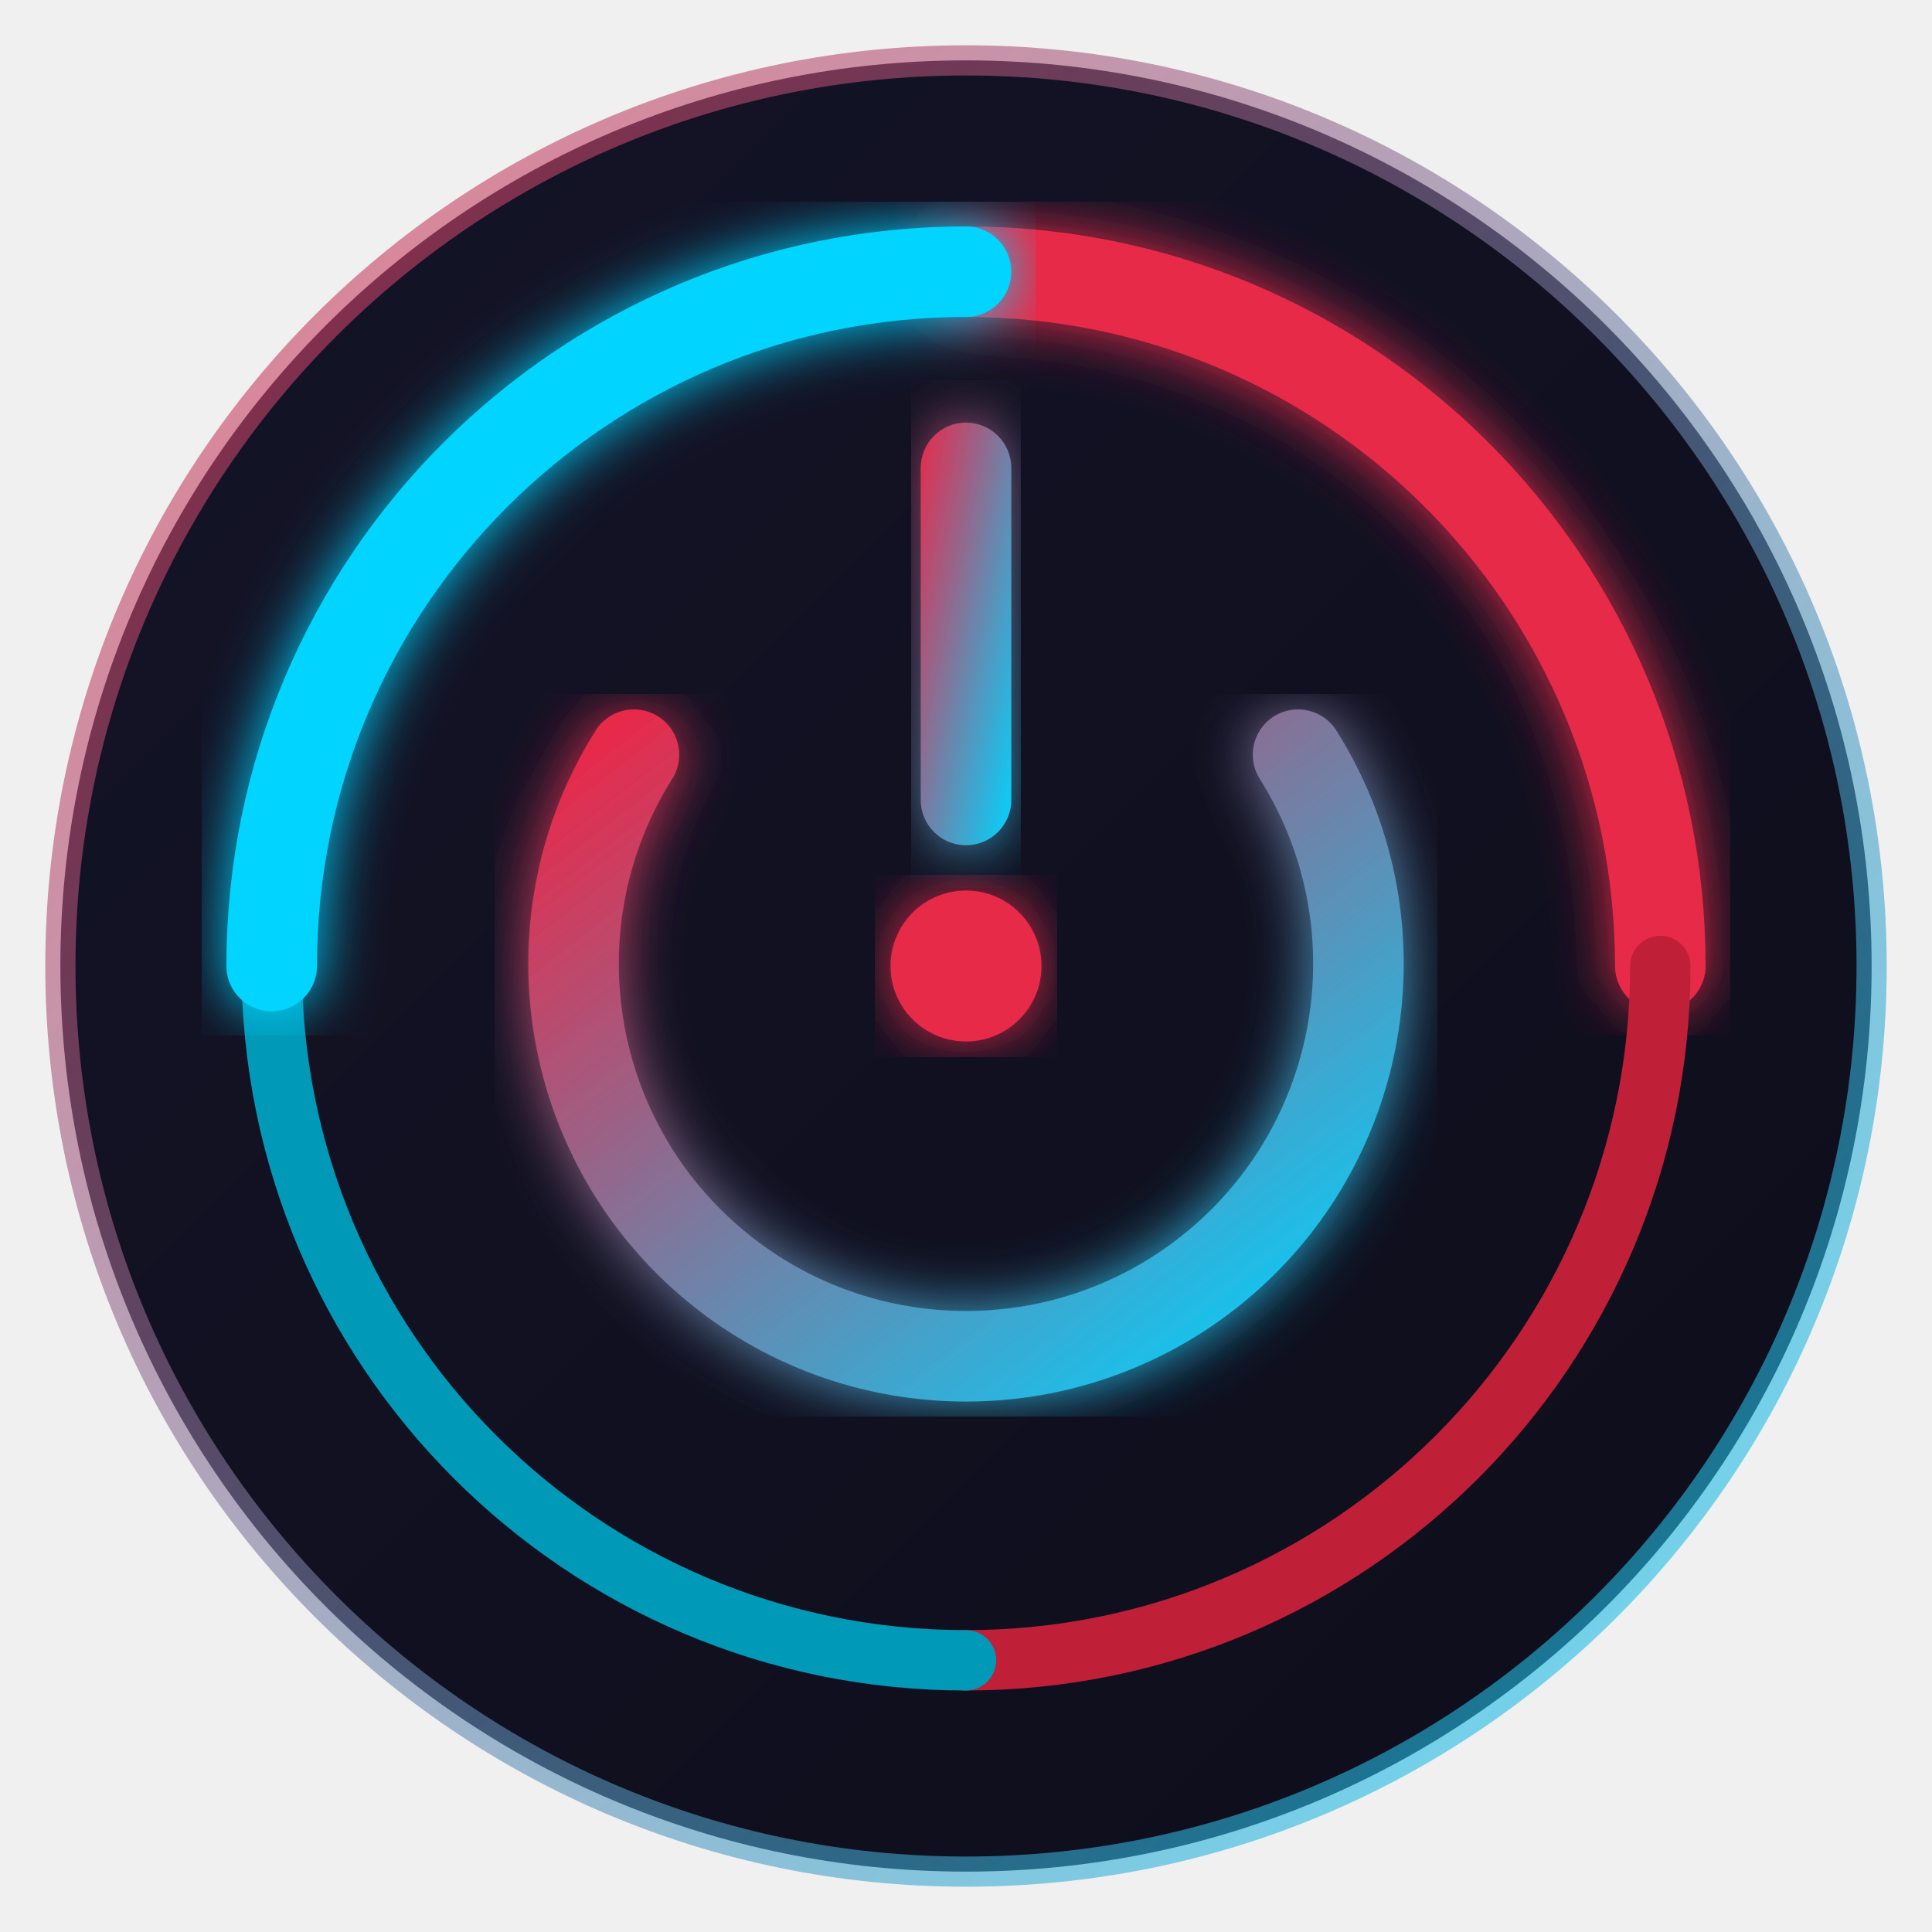
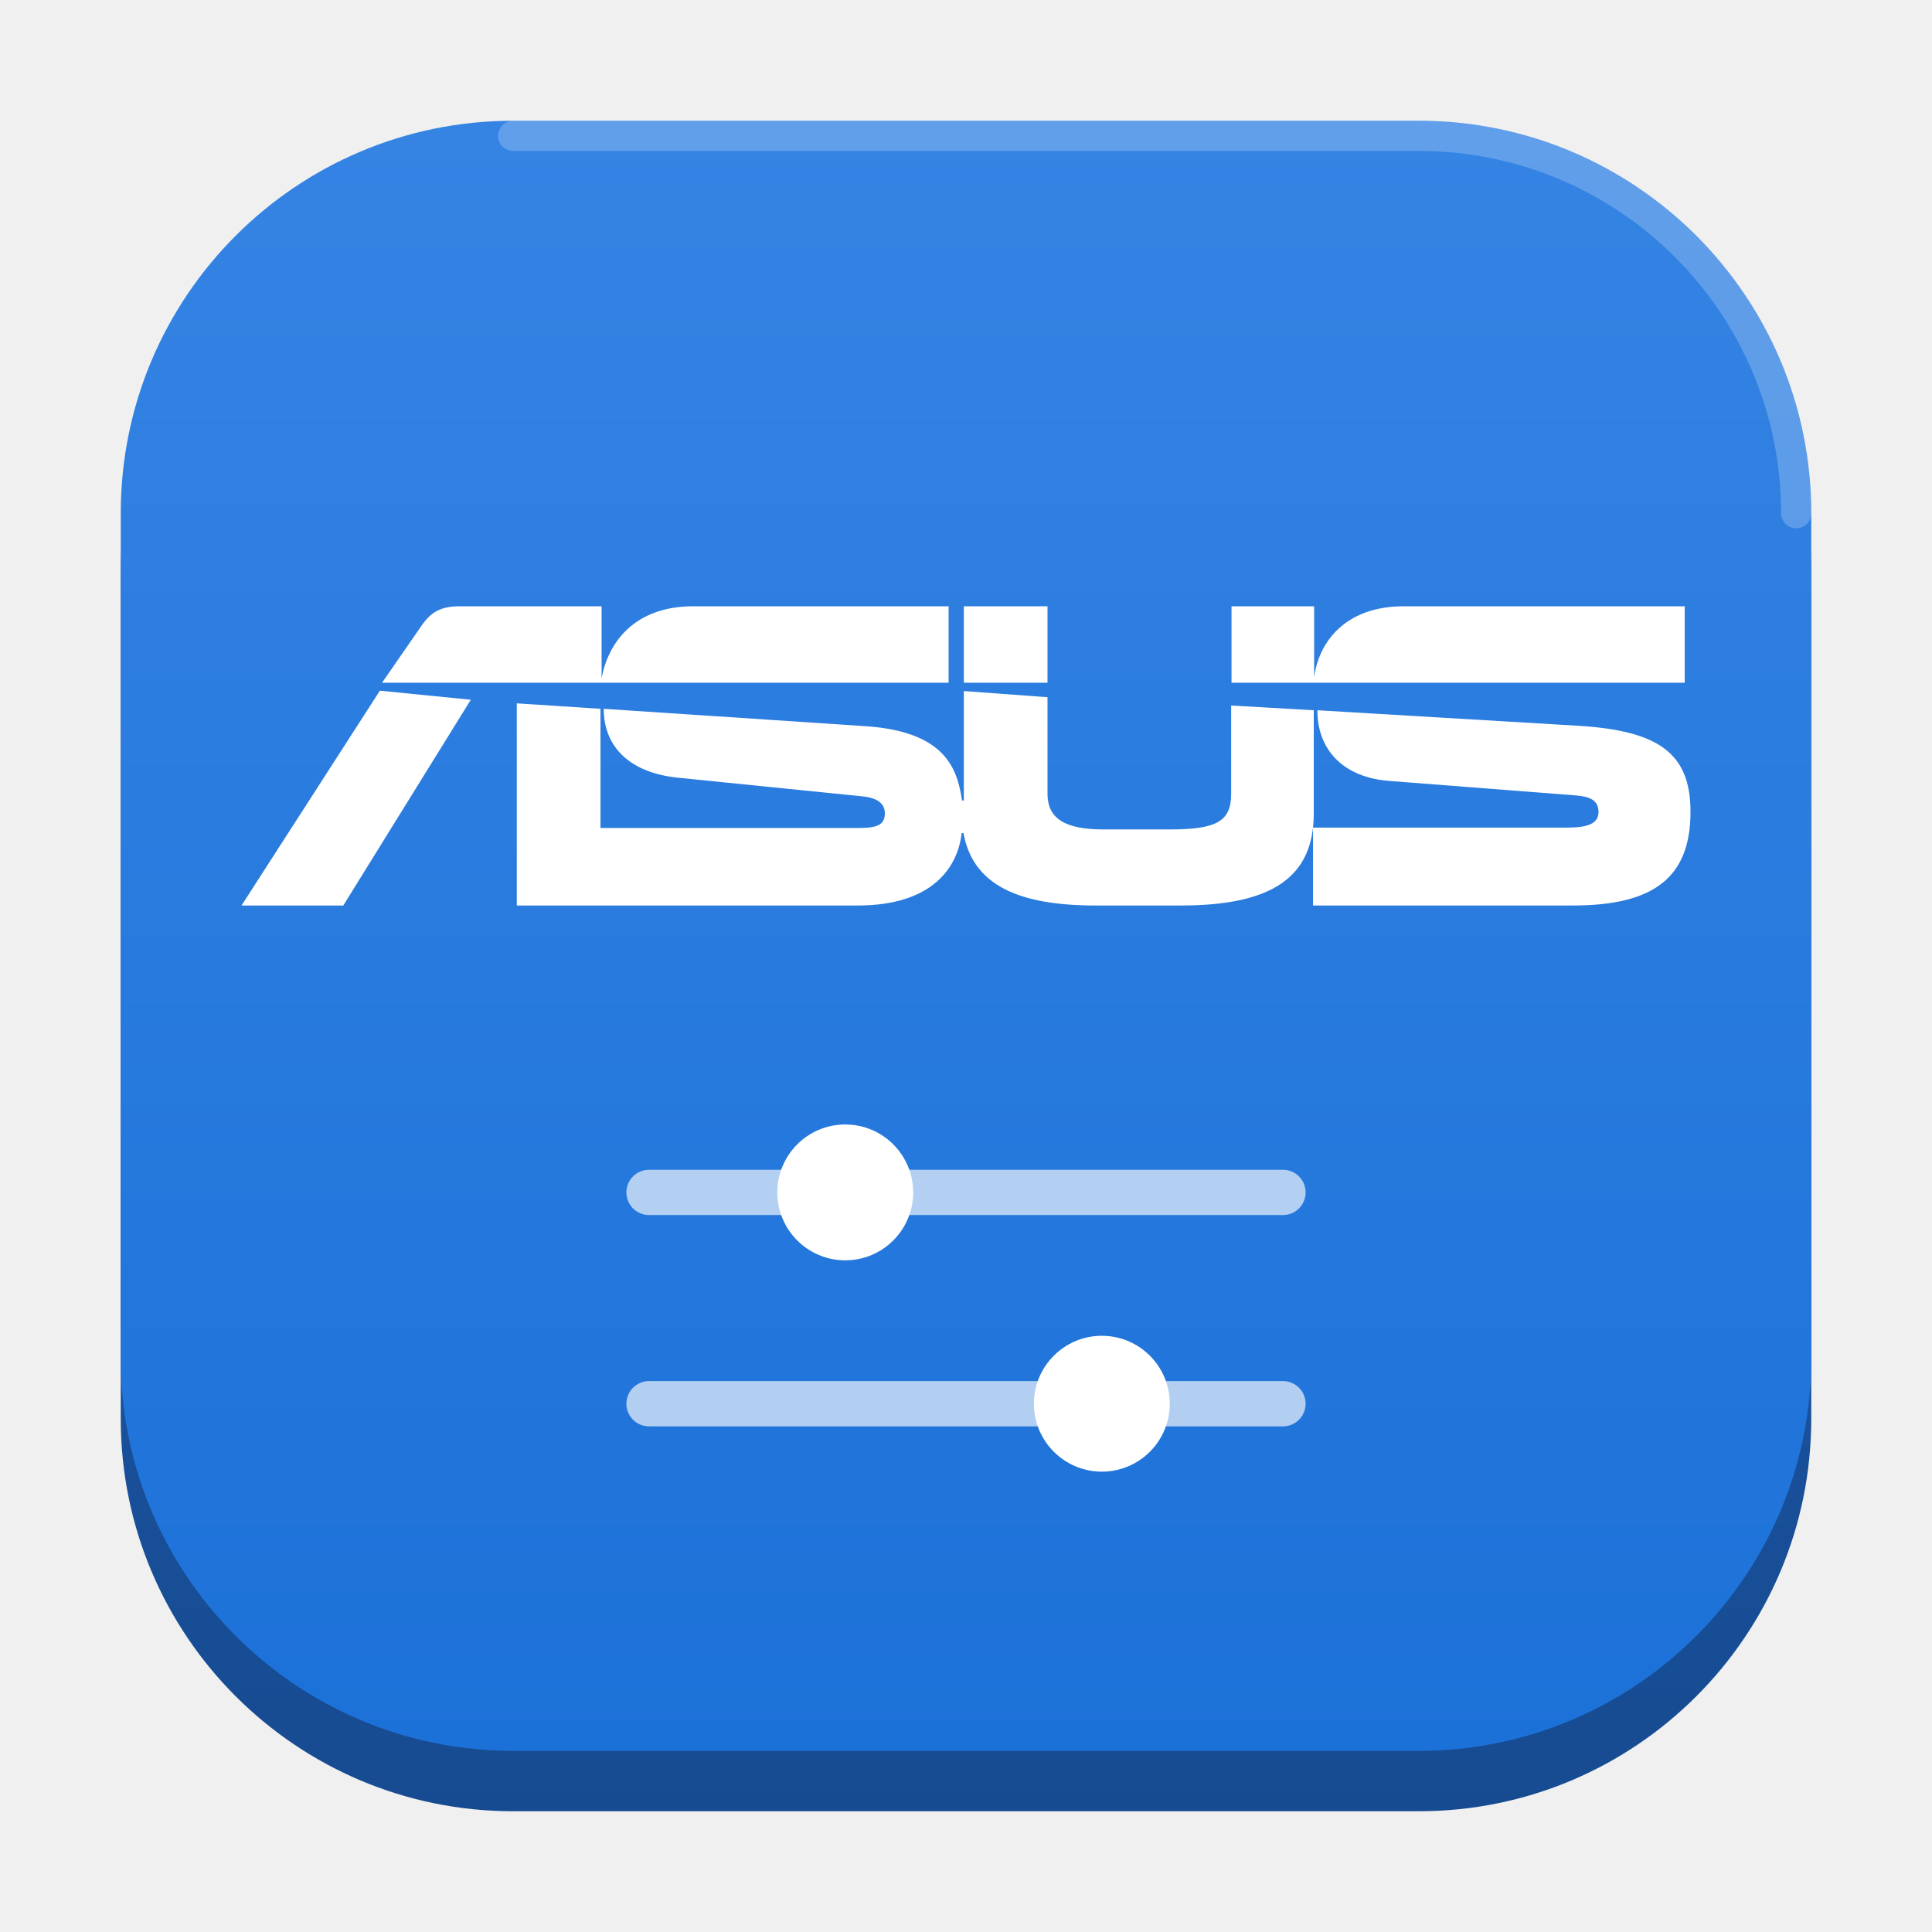
- <svg xmlns="http://www.w3.org/2000/svg" viewBox="0 0 128 128" width="128" height="128">
+ <svg xmlns="http://www.w3.org/2000/svg" width="128" height="128" viewBox="0 0 128 128" role="img" aria-labelledby="title description">
  <defs>
-     <linearGradient id="bg-grad" x1="0%" y1="0%" x2="100%" y2="100%">
-       <stop offset="0%" style="stop-color:#141428;stop-opacity:1" />
-       <stop offset="100%" style="stop-color:#0d0d1a;stop-opacity:1" />
+     <linearGradient id="tile" x1="0" y1="0" x2="0" y2="1">
+       <stop offset="0" stop-color="#3584e4" />
+       <stop offset="1" stop-color="#1c71d8" />
    </linearGradient>
-     <linearGradient id="rog-grad" x1="0%" y1="0%" x2="100%" y2="100%">
-       <stop offset="0%" style="stop-color:#e8294a;stop-opacity:1" />
-       <stop offset="100%" style="stop-color:#00d4ff;stop-opacity:1" />
+     <linearGradient id="edge" x1="0" y1="0" x2="0" y2="1">
+       <stop offset="0" stop-color="#1a5fb4" />
+       <stop offset="1" stop-color="#174b91" />
    </linearGradient>
-     <filter id="glow">
-       <feGaussianBlur stdDeviation="2" result="coloredBlur" />
-       <feMerge>
-         <feMergeNode in="coloredBlur" />
-         <feMergeNode in="SourceGraphic" />
-       </feMerge>
-     </filter>
  </defs>
-   <circle cx="64" cy="64" r="60" fill="url(#bg-grad)" />
-   <circle cx="64" cy="64" r="60" fill="none" stroke="url(#rog-grad)" stroke-width="2" opacity="0.6" />
-   <path d="M64 18 A46 46 0 0 1 110 64" fill="none" stroke="#e8294a" stroke-width="6" stroke-linecap="round" filter="url(#glow)" />
-   <path d="M110 64 A46 46 0 0 1 64 110" fill="none" stroke="#c01f38" stroke-width="4" stroke-linecap="round" />
-   <path d="M64 110 A46 46 0 0 1 18 64" fill="none" stroke="#009ab8" stroke-width="4" stroke-linecap="round" />
-   <path d="M18 64 A46 46 0 0 1 64 18" fill="none" stroke="#00d4ff" stroke-width="6" stroke-linecap="round" filter="url(#glow)" />
-   <rect x="61" y="28" width="6" height="28" rx="3" fill="url(#rog-grad)" filter="url(#glow)" />
-   <path d="M42 50 A26 26 0 1 0 86 50" fill="none" stroke="url(#rog-grad)" stroke-width="6" stroke-linecap="round" filter="url(#glow)" />
-   <circle cx="64" cy="64" r="5" fill="#e8294a" filter="url(#glow)" />
+   <rect x="8" y="12" width="112" height="108" rx="26" fill="url(#edge)" />
+   <rect x="8" y="8" width="112" height="108" rx="26" fill="url(#tile)" />
+   <path d="M34 9h60a25 25 0 0 1 25 25" fill="none" stroke="#ffffff" stroke-opacity="0.22" stroke-width="2" stroke-linecap="round" />
+   <g transform="translate(16 40) scale(0.24)" fill="#ffffff">
+     <path d="M195.2,0.7h-70.5c-16.4,0-23.6,10.2-25.3,20v-20H60.3c-5.5,0-8.1,1.7-10.7,5.5L38.8,21.8h156.4V0.7z" />
+     <polygon points="0,83.3 28.1,83.3 63.3,26.5 38.2,24  " />
+     <rect x="199.4" y="0.7" width="23.1" height="21.1" />
+     <path d="M369.3,33.7l-72.3-4.3c0,11.1,7.3,18.5,19.7,19.5l51.5,4c4,0.3,6.4,1.3,6.4,4.6c0,3.1-2.8,4.3-8.6,4.3   h-70.2v21.5h71.7c22.6,0,32.5-7.9,32.5-25.9C400,41.2,391.1,35.1,369.3,33.7z" />
+     <path d="M296,29.4l-22.8-1.3v24.3c0,7.6-3.8,9.9-17,9.9H238c-10.9,0-15.5-3.1-15.5-9.9V25.8l-23.1-1.7v30.2h-0.5   c-1.3-8.8-4.6-19-26.6-20.5l-72.3-4.8c0,11.1,7.9,17.7,20.3,19l50.4,5.1c4,0.3,6.9,1.5,6.9,4.8c0,3.6-3,4-7.6,4H99.1V29L76,27.5   v55.8h94.1c21,0,27.7-10.9,28.7-20h0.5c2.6,14.4,15.2,20,36.5,20h23.5c24.9,0,36.7-7.6,36.7-25.4V29.4z" />
+     <path d="M398.4,21.8V0.7h-77.6c-16.2,0-23.5,10-24.7,19.7c0,0.1,0,0.2,0,0.3v-20h-22.8v21.1H296H398.4z" />
+   </g>
+   <g stroke="#ffffff" stroke-width="3" stroke-linecap="round">
+     <path d="M43 79h42M43 93h42" stroke-opacity="0.65" />
+   </g>
+   <g fill="#ffffff">
+     <circle cx="56" cy="79" r="4.5" />
+     <circle cx="73" cy="93" r="4.5" />
+   </g>
</svg>
